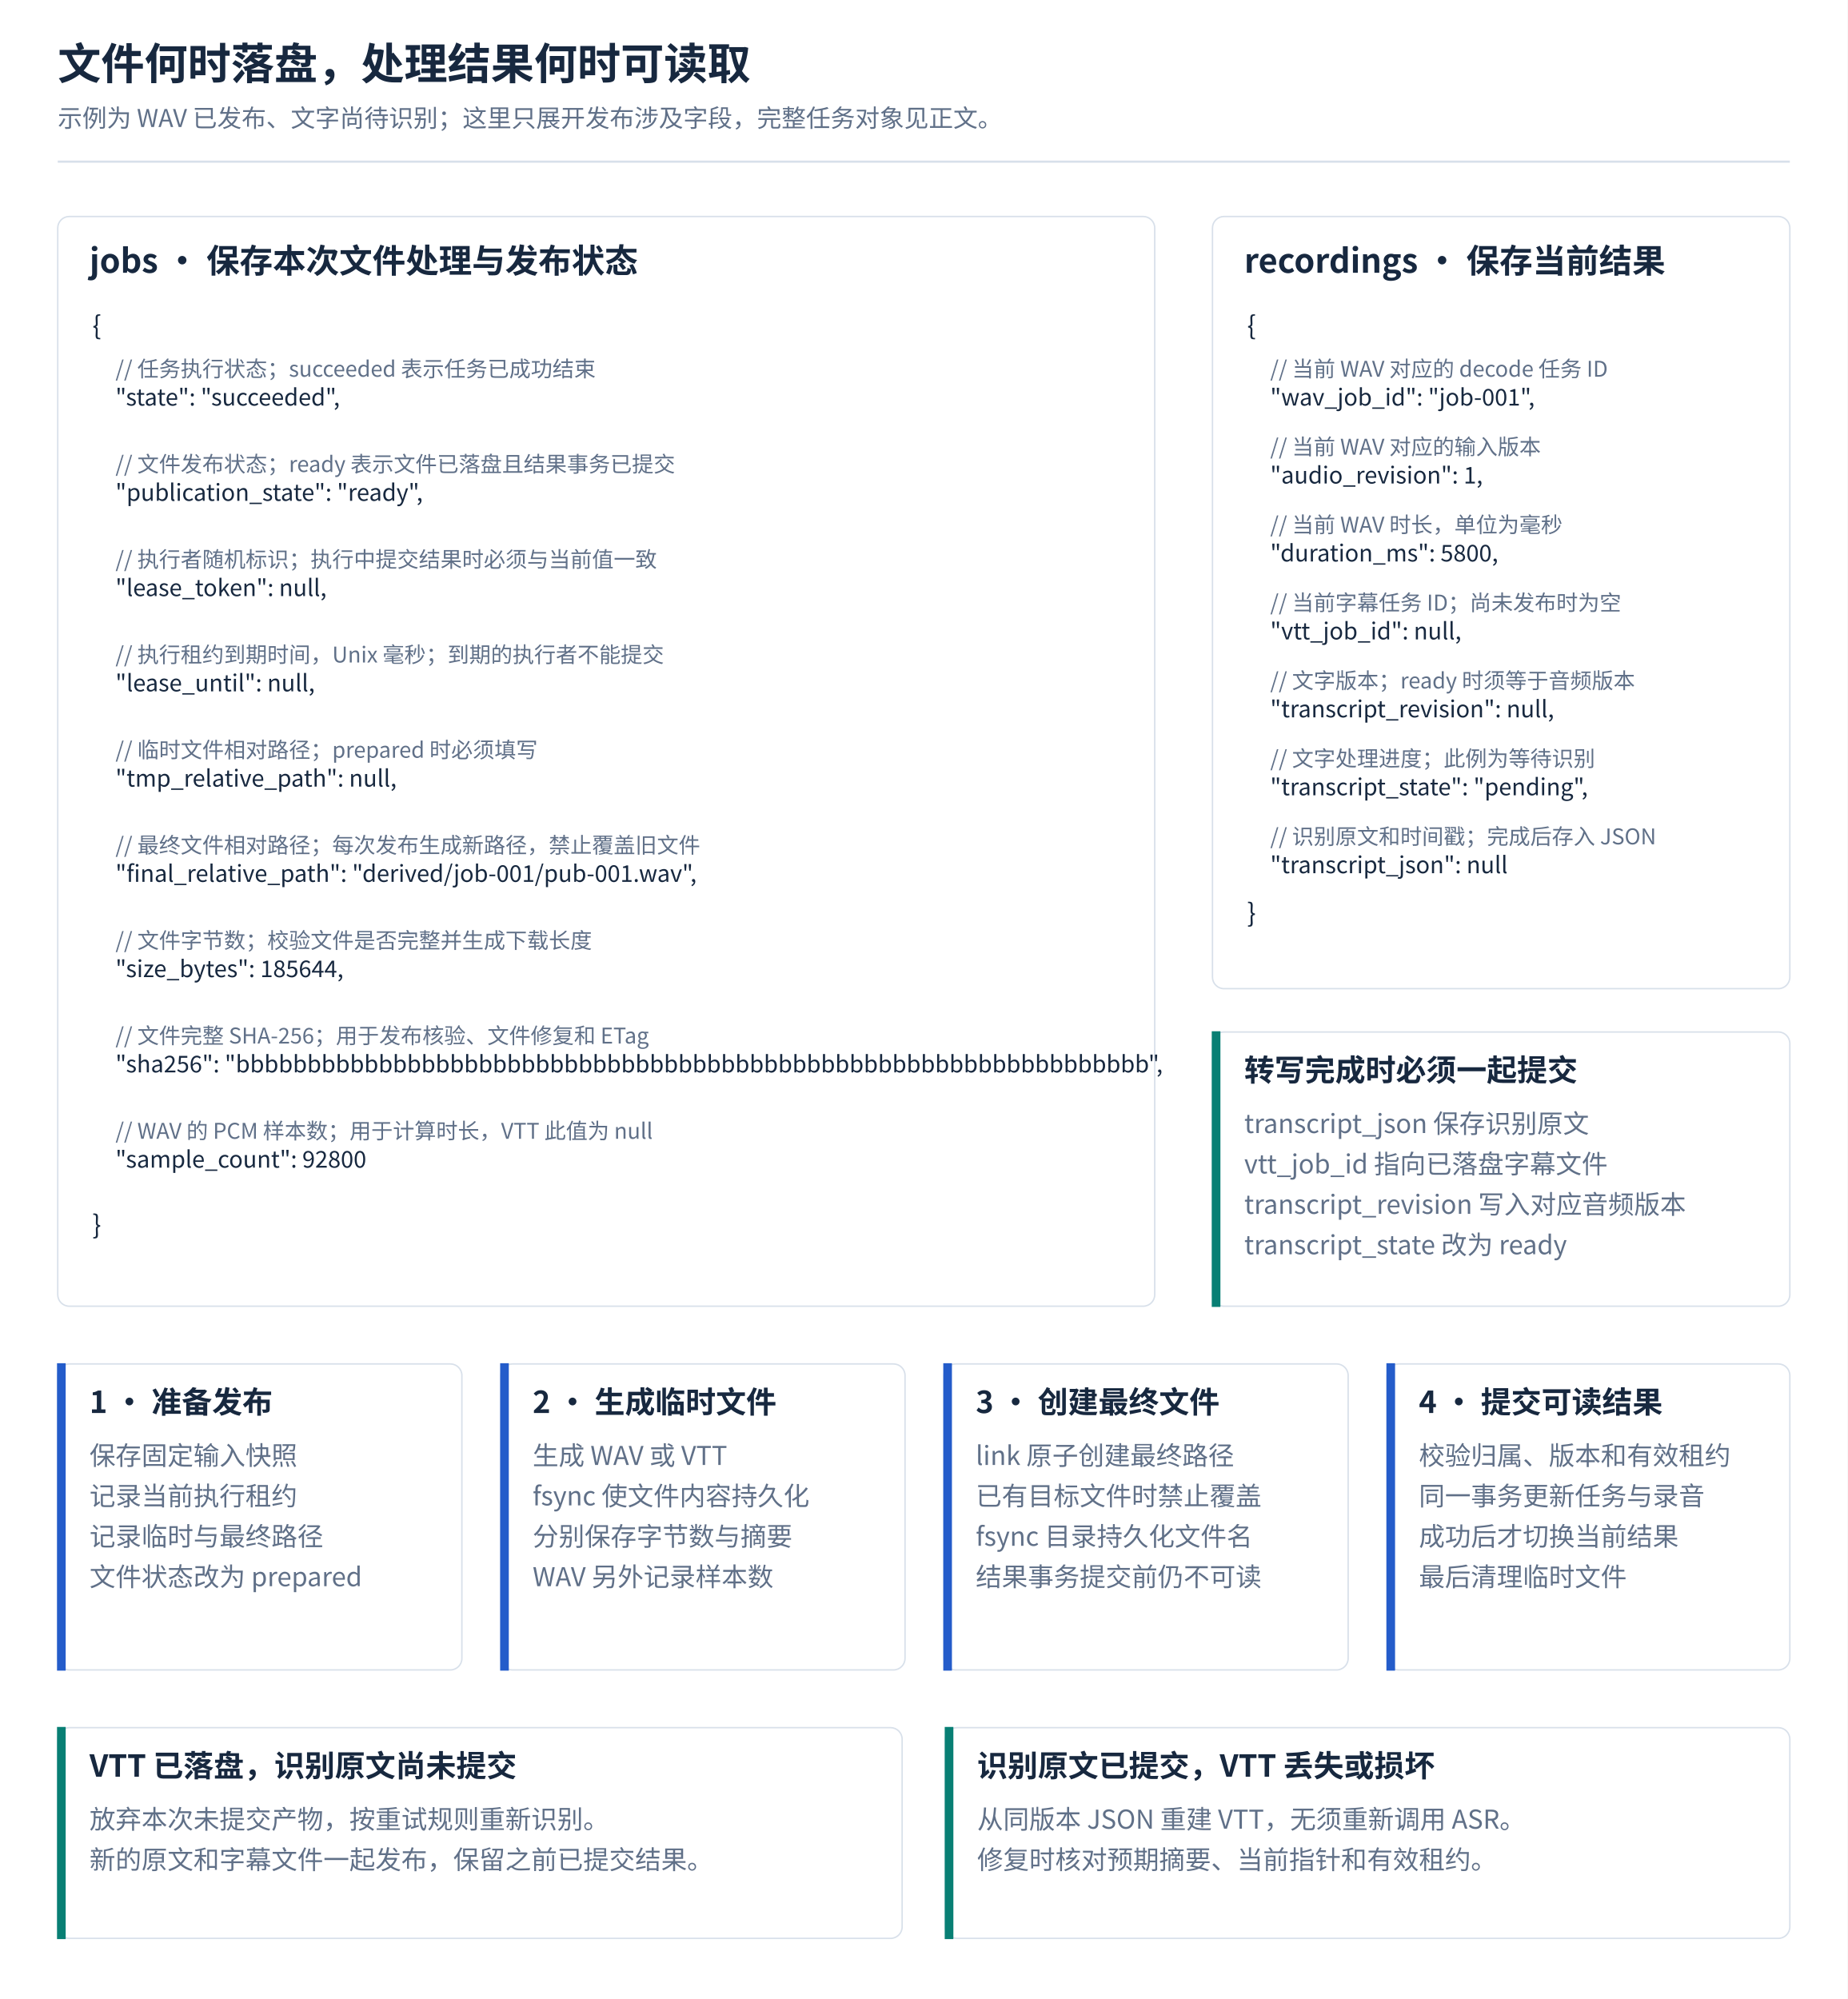
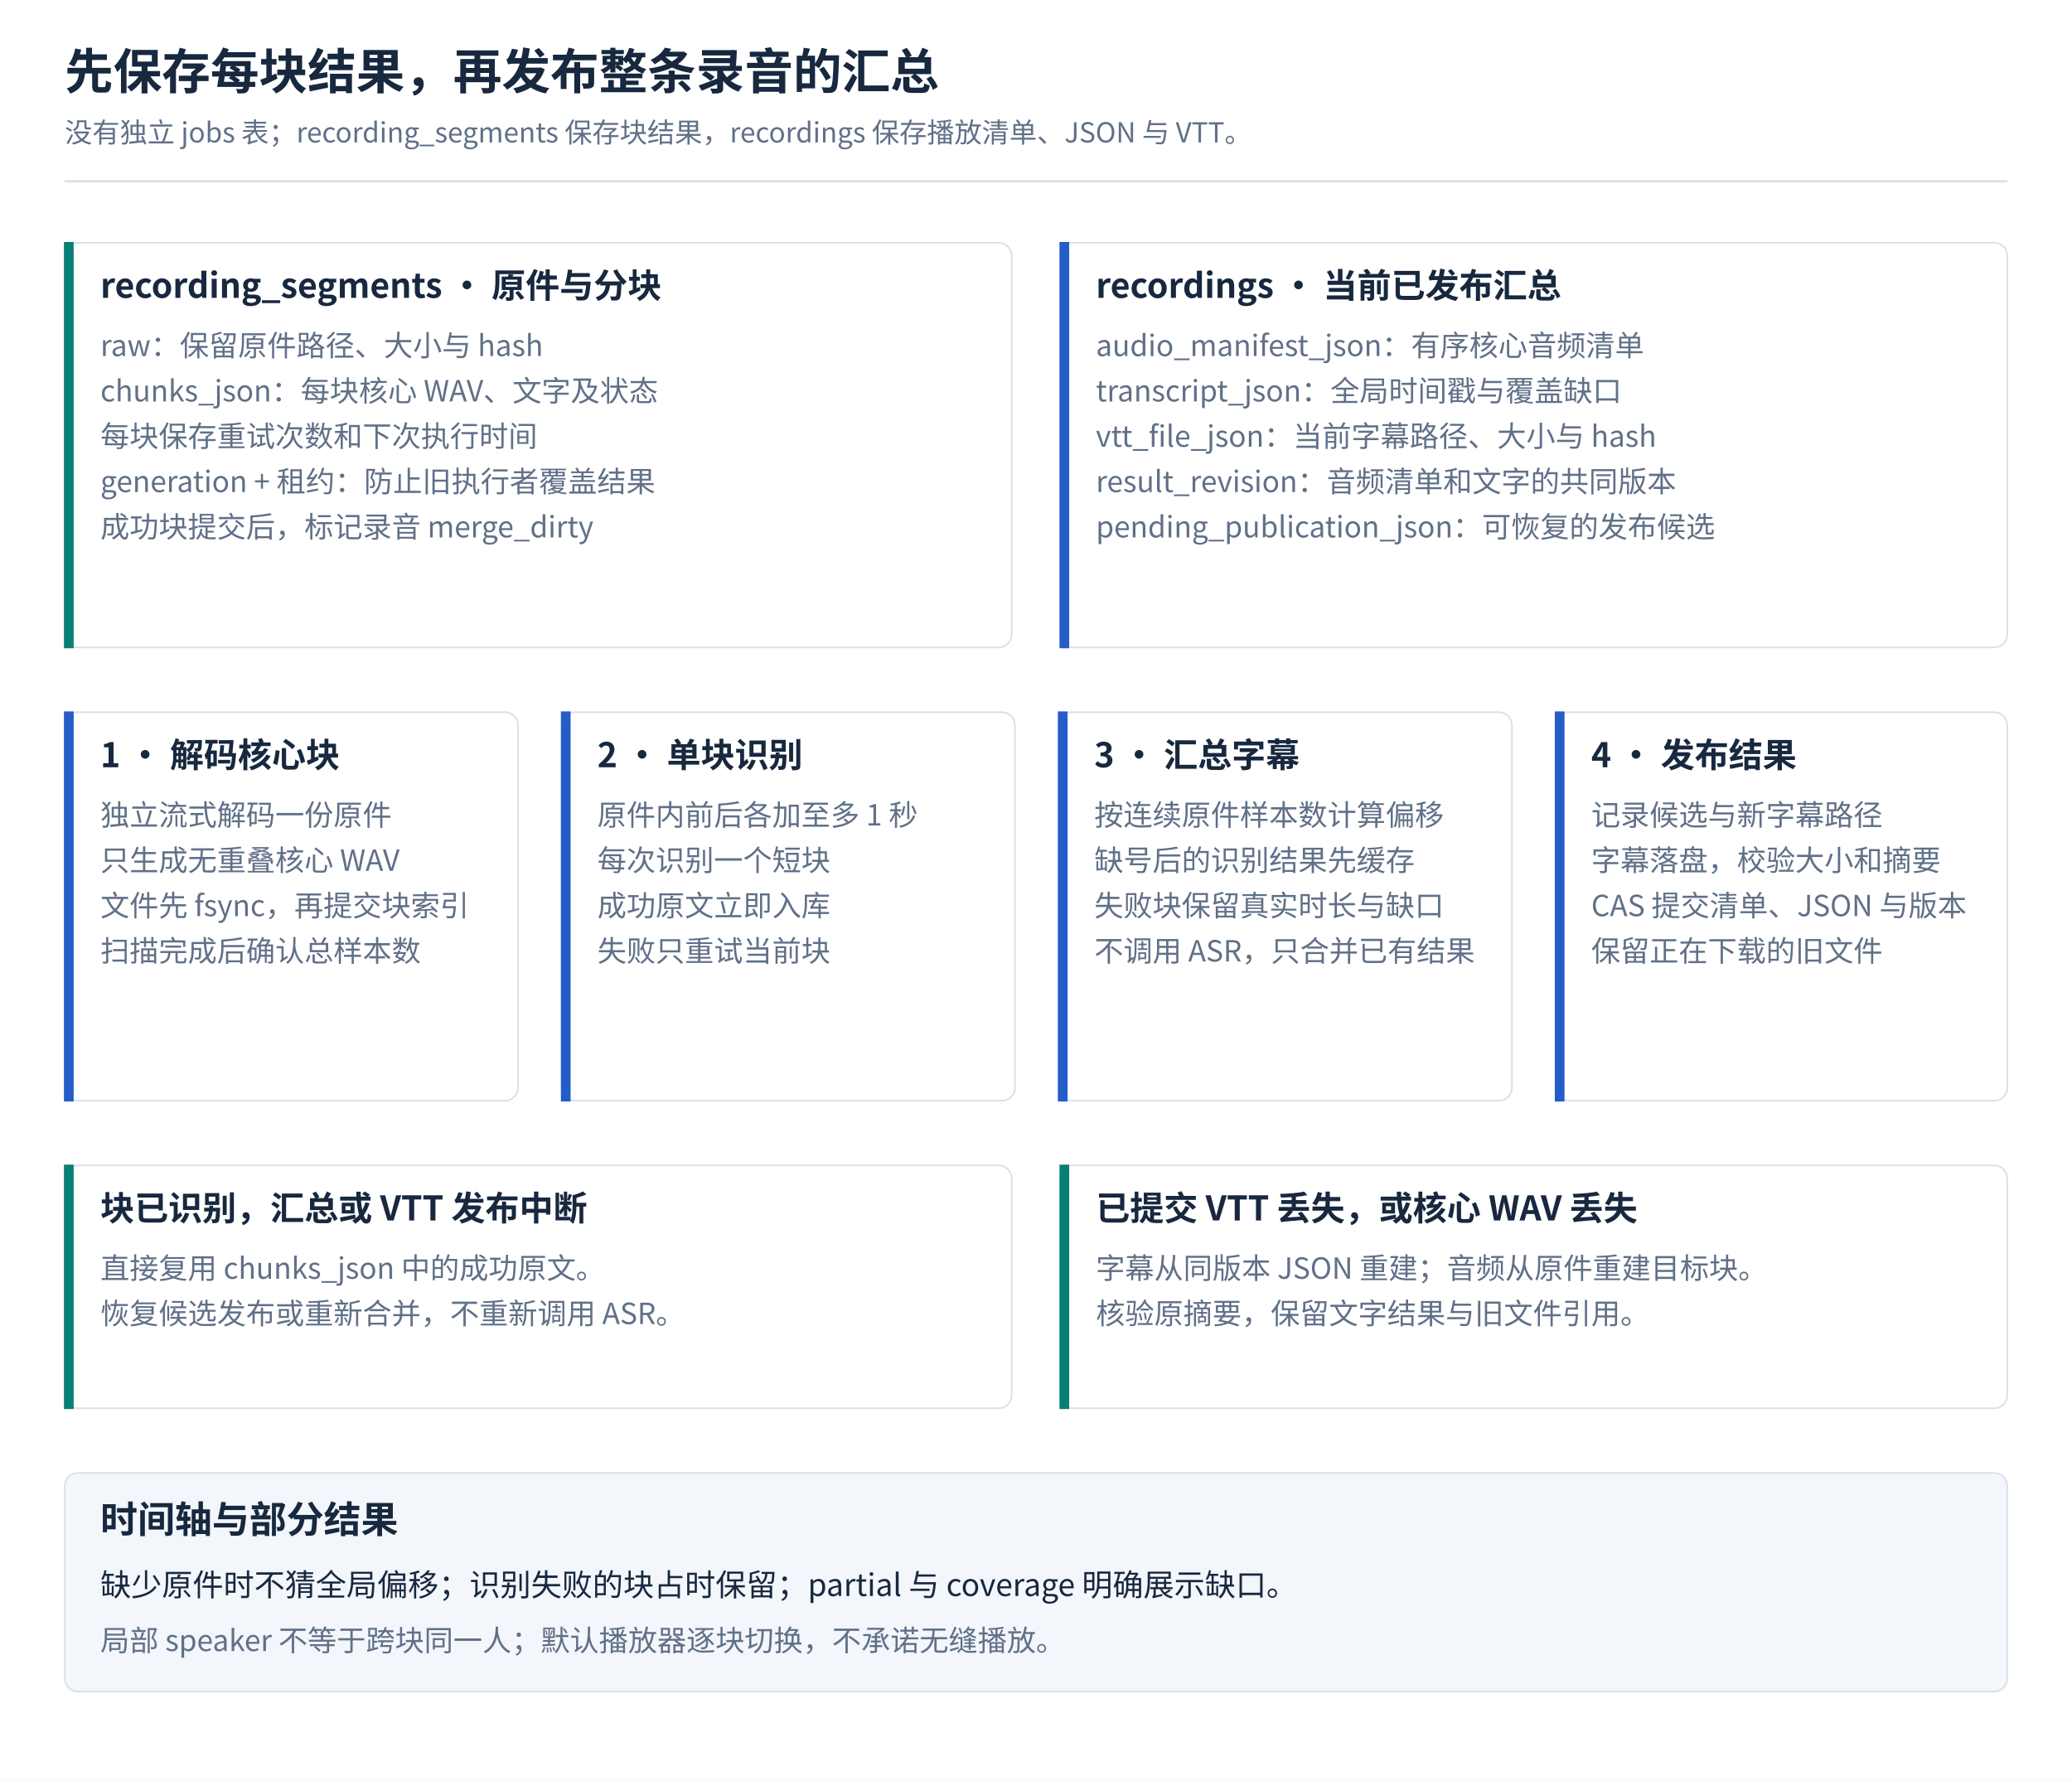
- <svg xmlns="http://www.w3.org/2000/svg" width="1280" height="1385" viewBox="0 0 1280 1385">
+ <svg xmlns="http://www.w3.org/2000/svg" width="1280" height="1100" viewBox="0 0 1280 1100">
  <rect width="1280" height="100%" fill="white" />
  <g font-family="PingFang SC,Microsoft YaHei,Noto Sans CJK SC,Arial,sans-serif">
-     <text x="40" y="55" font-size="30" font-weight="600" fill="#17283f">文件何时落盘，处理结果何时可读取</text>
-     <text x="40" y="88" font-size="17" font-weight="400" fill="#607088">示例为 WAV 已发布、文字尚待识别；这里只展开发布涉及字段，完整任务对象见正文。</text>
+     <text x="40" y="55" font-size="30" font-weight="600" fill="#17283f">先保存每块结果，再发布整条录音的汇总</text>
+     <text x="40" y="88" font-size="17" font-weight="400" fill="#607088">没有独立 jobs 表；recording_segments 保存块结果，recordings 保存播放清单、JSON 与 VTT。</text>
    <line x1="40" y1="112" x2="1240" y2="112" stroke="#d8e0ea" stroke-width="1.5" />
-     <rect x="40" y="150" width="760" height="755" rx="8" fill="white" stroke="#d8e0ea" />
-     <text x="62" y="189" font-size="23" font-weight="600" fill="#17283f">jobs · 保存本次文件处理与发布状态</text>
-     <text x="64" y="232" font-size="18" font-weight="400" fill="#17283f">{</text>
-     <text x="80" y="261" font-size="15" font-weight="400" fill="#607088">// 任务执行状态；succeeded 表示任务已成功结束</text>
-     <text x="80" y="281" font-size="16" font-weight="400" fill="#17283f">"state": "succeeded",</text>
-     <text x="80" y="327" font-size="15" font-weight="400" fill="#607088">// 文件发布状态；ready 表示文件已落盘且结果事务已提交</text>
-     <text x="80" y="347" font-size="16" font-weight="400" fill="#17283f">"publication_state": "ready",</text>
-     <text x="80" y="393" font-size="15" font-weight="400" fill="#607088">// 执行者随机标识；执行中提交结果时必须与当前值一致</text>
-     <text x="80" y="413" font-size="16" font-weight="400" fill="#17283f">"lease_token": null,</text>
-     <text x="80" y="459" font-size="15" font-weight="400" fill="#607088">// 执行租约到期时间，Unix 毫秒；到期的执行者不能提交</text>
-     <text x="80" y="479" font-size="16" font-weight="400" fill="#17283f">"lease_until": null,</text>
-     <text x="80" y="525" font-size="15" font-weight="400" fill="#607088">// 临时文件相对路径；prepared 时必须填写</text>
-     <text x="80" y="545" font-size="16" font-weight="400" fill="#17283f">"tmp_relative_path": null,</text>
-     <text x="80" y="591" font-size="15" font-weight="400" fill="#607088">// 最终文件相对路径；每次发布生成新路径，禁止覆盖旧文件</text>
-     <text x="80" y="611" font-size="16" font-weight="400" fill="#17283f">"final_relative_path": "derived/job-001/pub-001.wav",</text>
-     <text x="80" y="657" font-size="15" font-weight="400" fill="#607088">// 文件字节数；校验文件是否完整并生成下载长度</text>
-     <text x="80" y="677" font-size="16" font-weight="400" fill="#17283f">"size_bytes": 185644,</text>
-     <text x="80" y="723" font-size="15" font-weight="400" fill="#607088">// 文件完整 SHA-256；用于发布核验、文件修复和 ETag</text>
-     <text x="80" y="743" font-size="16" font-weight="400" fill="#17283f">"sha256": "bbbbbbbbbbbbbbbbbbbbbbbbbbbbbbbbbbbbbbbbbbbbbbbbbbbbbbbbbbbbbbbb",</text>
-     <text x="80" y="789" font-size="15" font-weight="400" fill="#607088">// WAV 的 PCM 样本数；用于计算时长，VTT 此值为 null</text>
-     <text x="80" y="809" font-size="16" font-weight="400" fill="#17283f">"sample_count": 92800</text>
-     <text x="64" y="855" font-size="18" font-weight="400" fill="#17283f">}</text>
-     <rect x="840" y="150" width="400" height="535" rx="8" fill="white" stroke="#d8e0ea" />
-     <text x="862" y="189" font-size="23" font-weight="600" fill="#17283f">recordings · 保存当前结果</text>
-     <text x="864" y="232" font-size="18" font-weight="400" fill="#17283f">{</text>
-     <text x="880" y="261" font-size="15" font-weight="400" fill="#607088">// 当前 WAV 对应的 decode 任务 ID</text>
-     <text x="880" y="281" font-size="16" font-weight="400" fill="#17283f">"wav_job_id": "job-001",</text>
-     <text x="880" y="315" font-size="15" font-weight="400" fill="#607088">// 当前 WAV 对应的输入版本</text>
-     <text x="880" y="335" font-size="16" font-weight="400" fill="#17283f">"audio_revision": 1,</text>
-     <text x="880" y="369" font-size="15" font-weight="400" fill="#607088">// 当前 WAV 时长，单位为毫秒</text>
-     <text x="880" y="389" font-size="16" font-weight="400" fill="#17283f">"duration_ms": 5800,</text>
-     <text x="880" y="423" font-size="15" font-weight="400" fill="#607088">// 当前字幕任务 ID；尚未发布时为空</text>
-     <text x="880" y="443" font-size="16" font-weight="400" fill="#17283f">"vtt_job_id": null,</text>
-     <text x="880" y="477" font-size="15" font-weight="400" fill="#607088">// 文字版本；ready 时须等于音频版本</text>
-     <text x="880" y="497" font-size="16" font-weight="400" fill="#17283f">"transcript_revision": null,</text>
-     <text x="880" y="531" font-size="15" font-weight="400" fill="#607088">// 文字处理进度；此例为等待识别</text>
-     <text x="880" y="551" font-size="16" font-weight="400" fill="#17283f">"transcript_state": "pending",</text>
-     <text x="880" y="585" font-size="15" font-weight="400" fill="#607088">// 识别原文和时间戳；完成后存入 JSON</text>
-     <text x="880" y="605" font-size="16" font-weight="400" fill="#17283f">"transcript_json": null</text>
-     <text x="864" y="639" font-size="18" font-weight="400" fill="#17283f">}</text>
-     <rect x="840" y="715" width="400" height="190" rx="8" fill="white" stroke="#d8e0ea" />
-     <rect x="840" y="715" width="5" height="190" rx="0" fill="#087f74" stroke="#087f74" />
-     <text x="862" y="749" font-size="21" font-weight="600" fill="#17283f">转写完成时必须一起提交</text>
-     <text x="862" y="785" font-size="18" font-weight="400" fill="#607088">transcript_json 保存识别原文</text>
-     <text x="862" y="813" font-size="18" font-weight="400" fill="#607088">vtt_job_id 指向已落盘字幕文件</text>
-     <text x="862" y="841" font-size="18" font-weight="400" fill="#607088">transcript_revision 写入对应音频版本</text>
-     <text x="862" y="869" font-size="18" font-weight="400" fill="#607088">transcript_state 改为 ready</text>
-     <rect x="40" y="945" width="280" height="212" rx="8" fill="white" stroke="#d8e0ea" />
-     <rect x="40" y="945" width="5" height="212" rx="0" fill="#245cca" stroke="#245cca" />
-     <text x="62" y="979" font-size="21" font-weight="600" fill="#17283f">1 · 准备发布</text>
-     <text x="62" y="1015" font-size="18" font-weight="400" fill="#607088">保存固定输入快照</text>
-     <text x="62" y="1043" font-size="18" font-weight="400" fill="#607088">记录当前执行租约</text>
-     <text x="62" y="1071" font-size="18" font-weight="400" fill="#607088">记录临时与最终路径</text>
-     <text x="62" y="1099" font-size="18" font-weight="400" fill="#607088">文件状态改为 prepared</text>
-     <rect x="347" y="945" width="280" height="212" rx="8" fill="white" stroke="#d8e0ea" />
-     <rect x="347" y="945" width="5" height="212" rx="0" fill="#245cca" stroke="#245cca" />
-     <text x="369" y="979" font-size="21" font-weight="600" fill="#17283f">2 · 生成临时文件</text>
-     <text x="369" y="1015" font-size="18" font-weight="400" fill="#607088">生成 WAV 或 VTT</text>
-     <text x="369" y="1043" font-size="18" font-weight="400" fill="#607088">fsync 使文件内容持久化</text>
-     <text x="369" y="1071" font-size="18" font-weight="400" fill="#607088">分别保存字节数与摘要</text>
-     <text x="369" y="1099" font-size="18" font-weight="400" fill="#607088">WAV 另外记录样本数</text>
-     <rect x="654" y="945" width="280" height="212" rx="8" fill="white" stroke="#d8e0ea" />
-     <rect x="654" y="945" width="5" height="212" rx="0" fill="#245cca" stroke="#245cca" />
-     <text x="676" y="979" font-size="21" font-weight="600" fill="#17283f">3 · 创建最终文件</text>
-     <text x="676" y="1015" font-size="18" font-weight="400" fill="#607088">link 原子创建最终路径</text>
-     <text x="676" y="1043" font-size="18" font-weight="400" fill="#607088">已有目标文件时禁止覆盖</text>
-     <text x="676" y="1071" font-size="18" font-weight="400" fill="#607088">fsync 目录持久化文件名</text>
-     <text x="676" y="1099" font-size="18" font-weight="400" fill="#607088">结果事务提交前仍不可读</text>
-     <rect x="961" y="945" width="279" height="212" rx="8" fill="white" stroke="#d8e0ea" />
-     <rect x="961" y="945" width="5" height="212" rx="0" fill="#245cca" stroke="#245cca" />
-     <text x="983" y="979" font-size="21" font-weight="600" fill="#17283f">4 · 提交可读结果</text>
-     <text x="983" y="1015" font-size="18" font-weight="400" fill="#607088">校验归属、版本和有效租约</text>
-     <text x="983" y="1043" font-size="18" font-weight="400" fill="#607088">同一事务更新任务与录音</text>
-     <text x="983" y="1071" font-size="18" font-weight="400" fill="#607088">成功后才切换当前结果</text>
-     <text x="983" y="1099" font-size="18" font-weight="400" fill="#607088">最后清理临时文件</text>
-     <rect x="40" y="1197" width="585" height="146" rx="8" fill="white" stroke="#d8e0ea" />
-     <rect x="40" y="1197" width="5" height="146" rx="0" fill="#087f74" stroke="#087f74" />
-     <text x="62" y="1231" font-size="21" font-weight="600" fill="#17283f">VTT 已落盘，识别原文尚未提交</text>
-     <text x="62" y="1267" font-size="18" font-weight="400" fill="#607088">放弃本次未提交产物，按重试规则重新识别。</text>
-     <text x="62" y="1295" font-size="18" font-weight="400" fill="#607088">新的原文和字幕文件一起发布，保留之前已提交结果。</text>
-     <rect x="655" y="1197" width="585" height="146" rx="8" fill="white" stroke="#d8e0ea" />
-     <rect x="655" y="1197" width="5" height="146" rx="0" fill="#087f74" stroke="#087f74" />
-     <text x="677" y="1231" font-size="21" font-weight="600" fill="#17283f">识别原文已提交，VTT 丢失或损坏</text>
-     <text x="677" y="1267" font-size="18" font-weight="400" fill="#607088">从同版本 JSON 重建 VTT，无须重新调用 ASR。</text>
-     <text x="677" y="1295" font-size="18" font-weight="400" fill="#607088">修复时核对预期摘要、当前指针和有效租约。</text>
+     <rect x="40" y="150" width="585" height="250" rx="8" fill="white" stroke="#d8e0ea" />
+     <rect x="40" y="150" width="5" height="250" rx="0" fill="#087f74" stroke="#087f74" />
+     <text x="62" y="184" font-size="21" font-weight="600" fill="#17283f">recording_segments · 原件与分块</text>
+     <text x="62" y="220" font-size="18" font-weight="400" fill="#607088">raw：保留原件路径、大小与 hash</text>
+     <text x="62" y="248" font-size="18" font-weight="400" fill="#607088">chunks_json：每块核心 WAV、文字及状态</text>
+     <text x="62" y="276" font-size="18" font-weight="400" fill="#607088">每块保存重试次数和下次执行时间</text>
+     <text x="62" y="304" font-size="18" font-weight="400" fill="#607088">generation + 租约：防止旧执行者覆盖结果</text>
+     <text x="62" y="332" font-size="18" font-weight="400" fill="#607088">成功块提交后，标记录音 merge_dirty</text>
+     <rect x="655" y="150" width="585" height="250" rx="8" fill="white" stroke="#d8e0ea" />
+     <rect x="655" y="150" width="5" height="250" rx="0" fill="#245cca" stroke="#245cca" />
+     <text x="677" y="184" font-size="21" font-weight="600" fill="#17283f">recordings · 当前已发布汇总</text>
+     <text x="677" y="220" font-size="18" font-weight="400" fill="#607088">audio_manifest_json：有序核心音频清单</text>
+     <text x="677" y="248" font-size="18" font-weight="400" fill="#607088">transcript_json：全局时间戳与覆盖缺口</text>
+     <text x="677" y="276" font-size="18" font-weight="400" fill="#607088">vtt_file_json：当前字幕路径、大小与 hash</text>
+     <text x="677" y="304" font-size="18" font-weight="400" fill="#607088">result_revision：音频清单和文字的共同版本</text>
+     <text x="677" y="332" font-size="18" font-weight="400" fill="#607088">pending_publication_json：可恢复的发布候选</text>
+     <rect x="40" y="440" width="280" height="240" rx="8" fill="white" stroke="#d8e0ea" />
+     <rect x="40" y="440" width="5" height="240" rx="0" fill="#245cca" stroke="#245cca" />
+     <text x="62" y="474" font-size="21" font-weight="600" fill="#17283f">1 · 解码核心块</text>
+     <text x="62" y="510" font-size="18" font-weight="400" fill="#607088">独立流式解码一份原件</text>
+     <text x="62" y="538" font-size="18" font-weight="400" fill="#607088">只生成无重叠核心 WAV</text>
+     <text x="62" y="566" font-size="18" font-weight="400" fill="#607088">文件先 fsync，再提交块索引</text>
+     <text x="62" y="594" font-size="18" font-weight="400" fill="#607088">扫描完成后确认总样本数</text>
+     <rect x="347" y="440" width="280" height="240" rx="8" fill="white" stroke="#d8e0ea" />
+     <rect x="347" y="440" width="5" height="240" rx="0" fill="#245cca" stroke="#245cca" />
+     <text x="369" y="474" font-size="21" font-weight="600" fill="#17283f">2 · 单块识别</text>
+     <text x="369" y="510" font-size="18" font-weight="400" fill="#607088">原件内前后各加至多 1 秒</text>
+     <text x="369" y="538" font-size="18" font-weight="400" fill="#607088">每次识别一个短块</text>
+     <text x="369" y="566" font-size="18" font-weight="400" fill="#607088">成功原文立即入库</text>
+     <text x="369" y="594" font-size="18" font-weight="400" fill="#607088">失败只重试当前块</text>
+     <rect x="654" y="440" width="280" height="240" rx="8" fill="white" stroke="#d8e0ea" />
+     <rect x="654" y="440" width="5" height="240" rx="0" fill="#245cca" stroke="#245cca" />
+     <text x="676" y="474" font-size="21" font-weight="600" fill="#17283f">3 · 汇总字幕</text>
+     <text x="676" y="510" font-size="18" font-weight="400" fill="#607088">按连续原件样本数计算偏移</text>
+     <text x="676" y="538" font-size="18" font-weight="400" fill="#607088">缺号后的识别结果先缓存</text>
+     <text x="676" y="566" font-size="18" font-weight="400" fill="#607088">失败块保留真实时长与缺口</text>
+     <text x="676" y="594" font-size="18" font-weight="400" fill="#607088">不调用 ASR，只合并已有结果</text>
+     <rect x="961" y="440" width="279" height="240" rx="8" fill="white" stroke="#d8e0ea" />
+     <rect x="961" y="440" width="5" height="240" rx="0" fill="#245cca" stroke="#245cca" />
+     <text x="983" y="474" font-size="21" font-weight="600" fill="#17283f">4 · 发布结果</text>
+     <text x="983" y="510" font-size="18" font-weight="400" fill="#607088">记录候选与新字幕路径</text>
+     <text x="983" y="538" font-size="18" font-weight="400" fill="#607088">字幕落盘，校验大小和摘要</text>
+     <text x="983" y="566" font-size="18" font-weight="400" fill="#607088">CAS 提交清单、JSON 与版本</text>
+     <text x="983" y="594" font-size="18" font-weight="400" fill="#607088">保留正在下载的旧文件</text>
+     <rect x="40" y="720" width="585" height="150" rx="8" fill="white" stroke="#d8e0ea" />
+     <rect x="40" y="720" width="5" height="150" rx="0" fill="#087f74" stroke="#087f74" />
+     <text x="62" y="754" font-size="21" font-weight="600" fill="#17283f">块已识别，汇总或 VTT 发布中断</text>
+     <text x="62" y="790" font-size="18" font-weight="400" fill="#607088">直接复用 chunks_json 中的成功原文。</text>
+     <text x="62" y="818" font-size="18" font-weight="400" fill="#607088">恢复候选发布或重新合并，不重新调用 ASR。</text>
+     <rect x="655" y="720" width="585" height="150" rx="8" fill="white" stroke="#d8e0ea" />
+     <rect x="655" y="720" width="5" height="150" rx="0" fill="#087f74" stroke="#087f74" />
+     <text x="677" y="754" font-size="21" font-weight="600" fill="#17283f">已提交 VTT 丢失，或核心 WAV 丢失</text>
+     <text x="677" y="790" font-size="18" font-weight="400" fill="#607088">字幕从同版本 JSON 重建；音频从原件重建目标块。</text>
+     <text x="677" y="818" font-size="18" font-weight="400" fill="#607088">核验原摘要，保留文字结果与旧文件引用。</text>
+     <rect x="40" y="910" width="1200" height="135" rx="8" fill="#f3f6fa" stroke="#d8e0ea" />
+     <text x="62" y="947" font-size="23" font-weight="600" fill="#17283f">时间轴与部分结果</text>
+     <text x="62" y="986" font-size="19" font-weight="400" fill="#17283f">缺少原件时不猜全局偏移；识别失败的块占时保留；partial 与 coverage 明确展示缺口。</text>
+     <text x="62" y="1020" font-size="18" font-weight="400" fill="#607088">局部 speaker 不等于跨块同一人；默认播放器逐块切换，不承诺无缝播放。</text>
  </g>
</svg>
